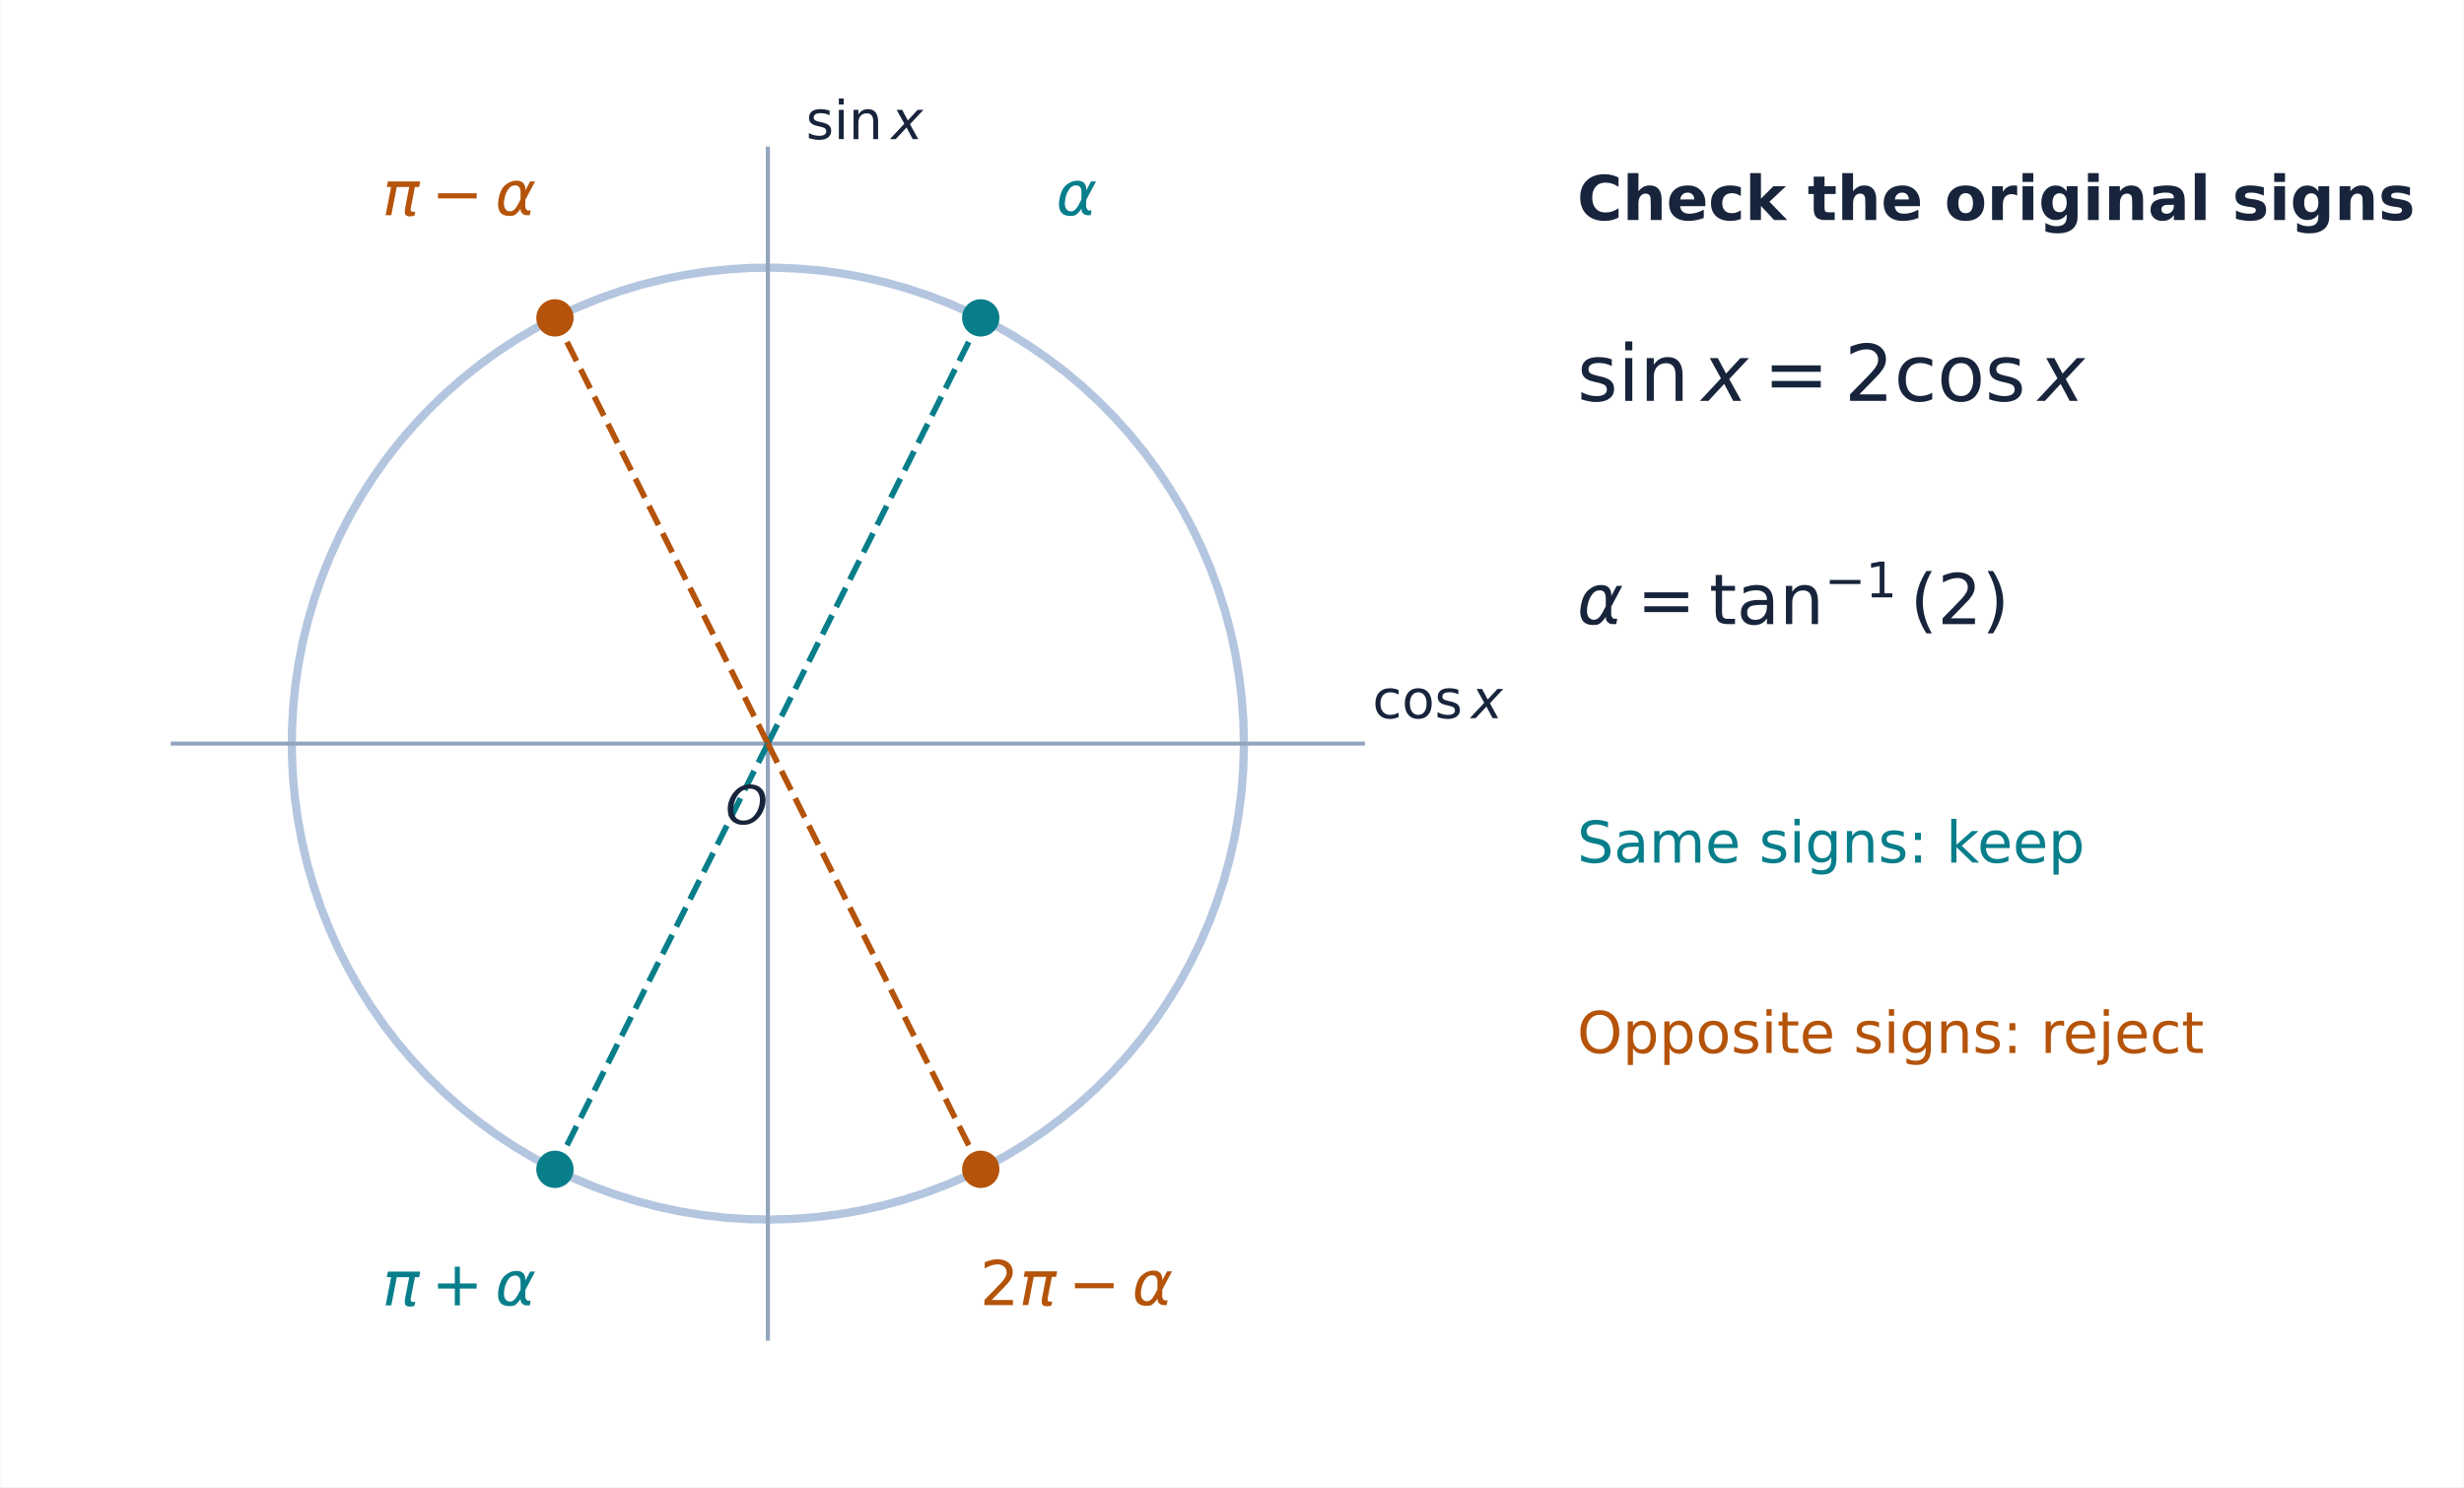
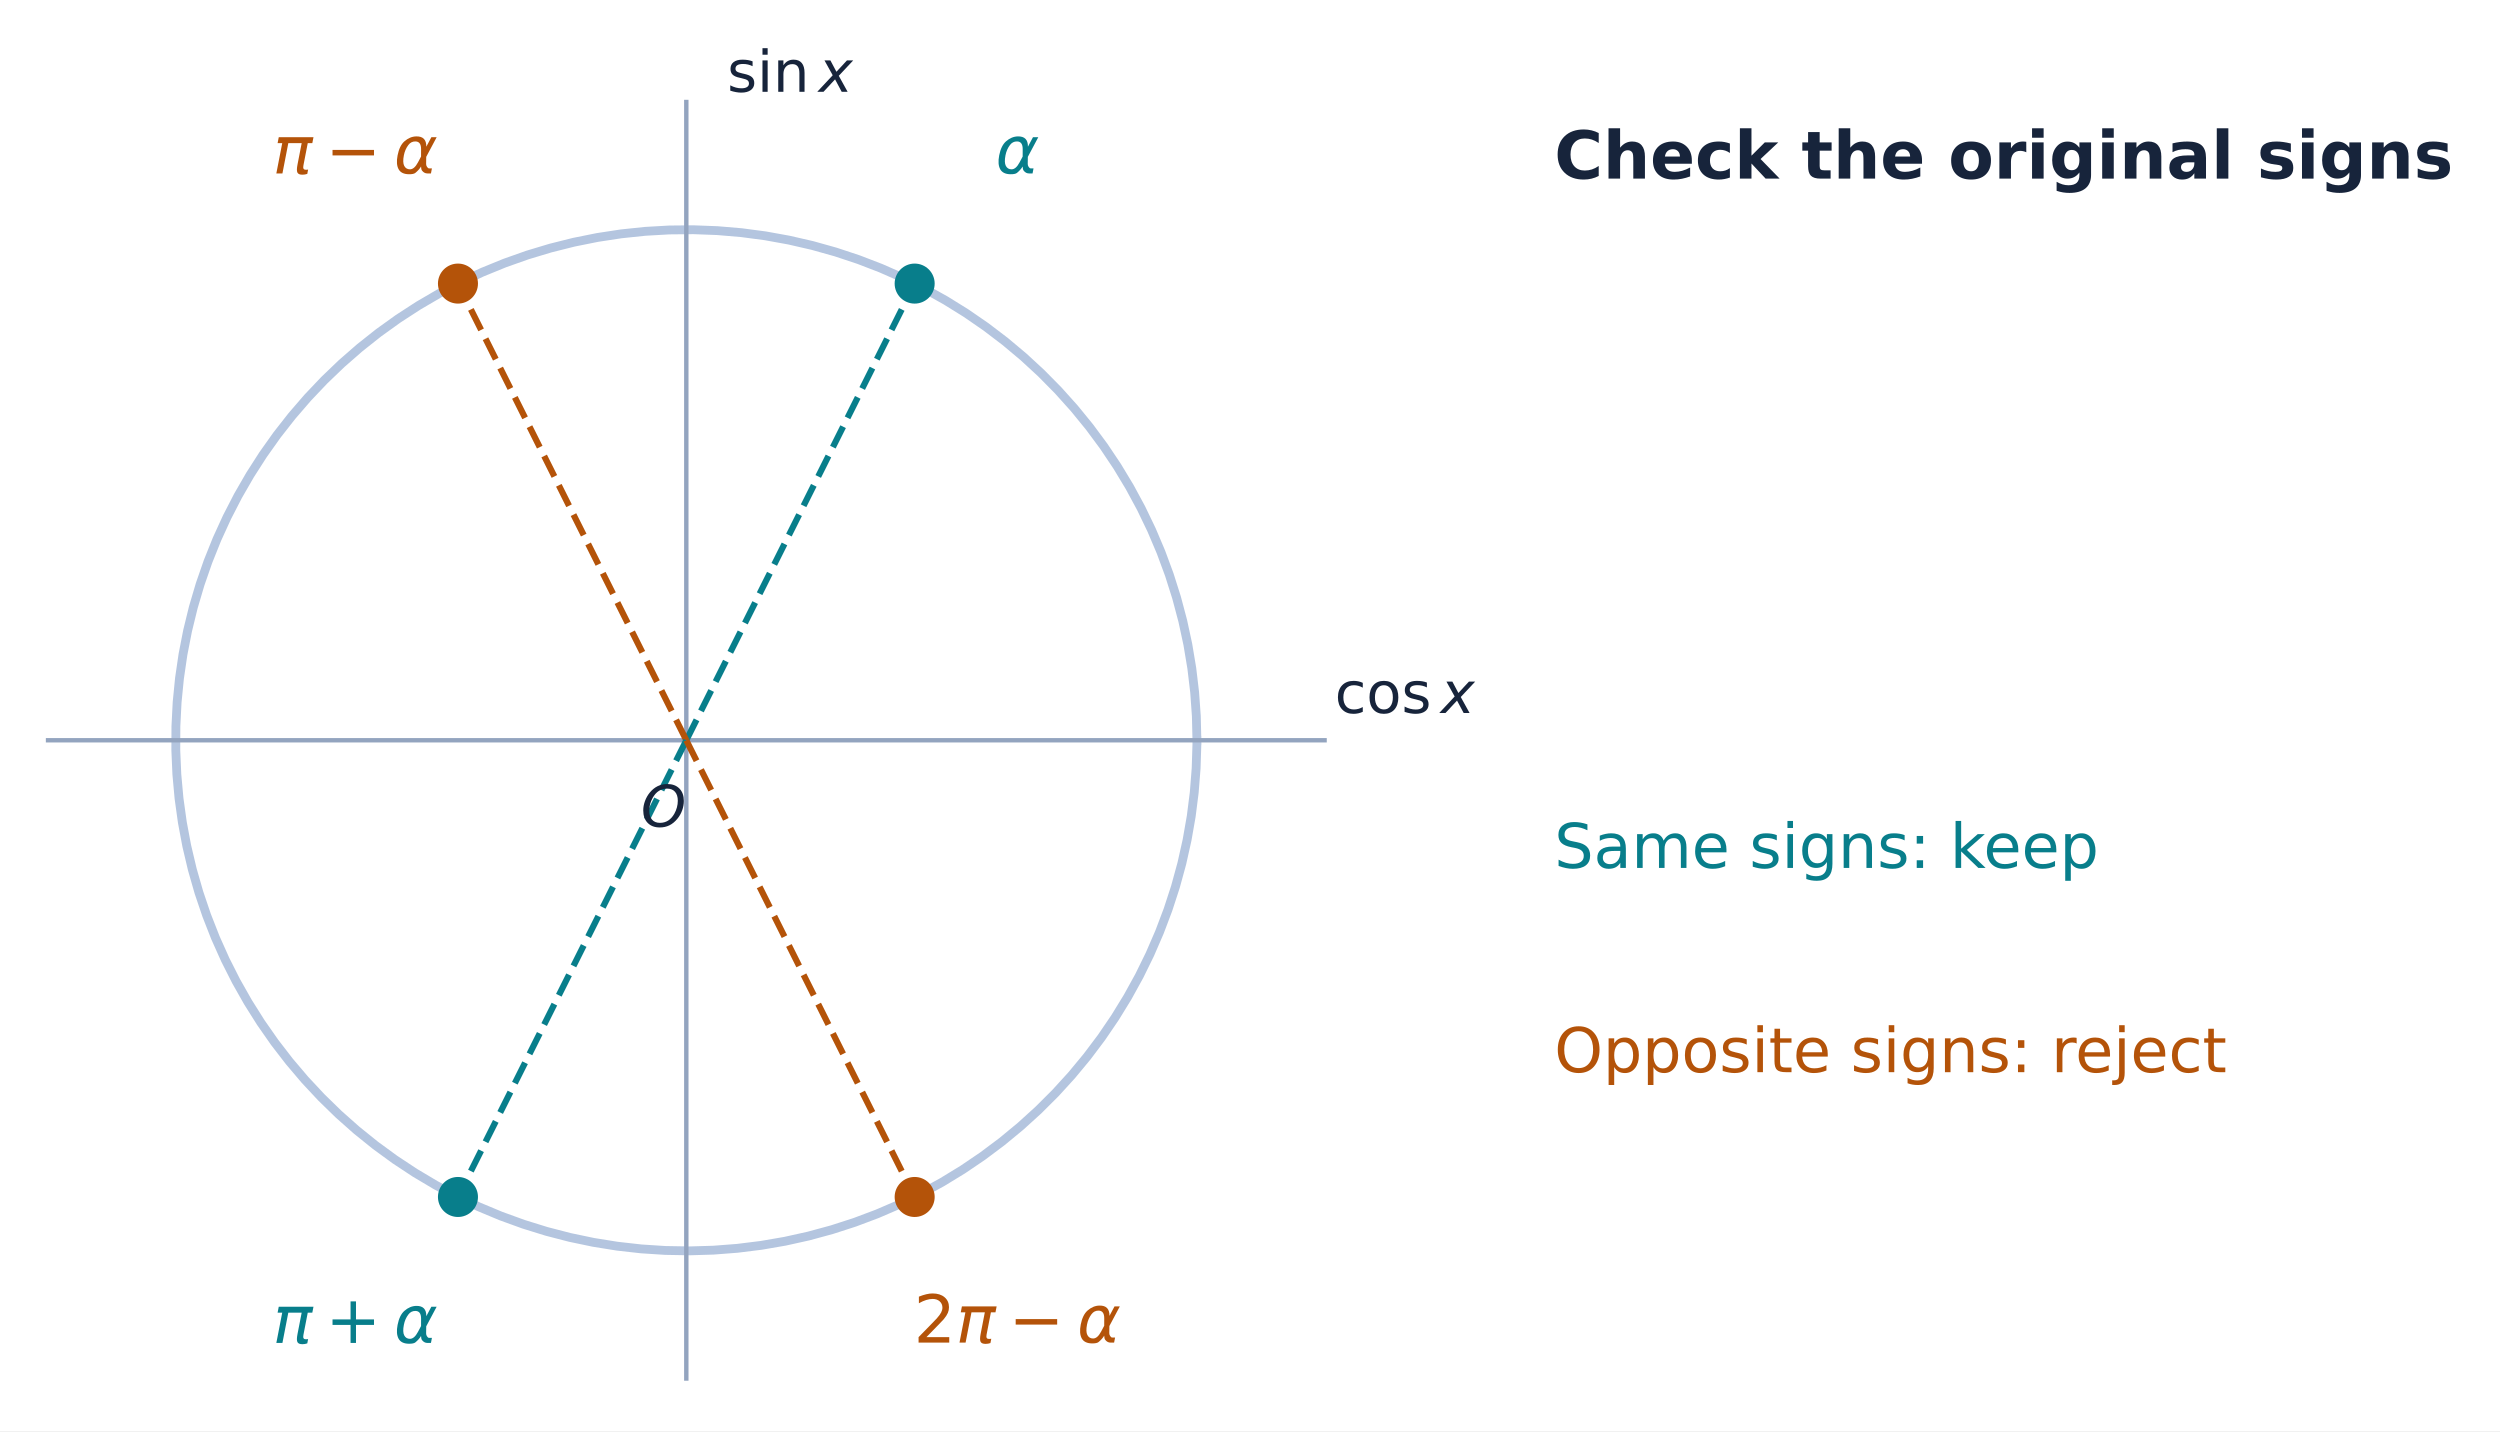
- <svg xmlns="http://www.w3.org/2000/svg" xmlns:xlink="http://www.w3.org/1999/xlink" height="361" role="img" version="1.1" viewBox="0 0 598.179 361.2" width="598">
+ <svg xmlns="http://www.w3.org/2000/svg" xmlns:xlink="http://www.w3.org/1999/xlink" height="324" role="img" version="1.1" viewBox="31 13 566 324" width="566">
+   <rect x="31" y="13" width="566" height="324" fill="#fff" />
  <defs>
    <style type="text/css">*{stroke-linejoin: round; stroke-linecap: butt}</style>
+     <path d="M 2194 1759  Q 1497 1759 1228 1600  Q 959 1441 959 1056  Q 959 750 1161 570  Q 1363 391 1709 391  Q 2188 391 2477 730  Q 2766 1069 2766 1631  L 2766 1759  L 2194 1759  z M 3341 1997  L 3341 0  L 2766 0  L 2766 531  Q 2569 213 2275 61  Q 1981 -91 1556 -91  Q 1019 -91 701 211  Q 384 513 384 1019  Q 384 1609 779 1909  Q 1175 2209 1959 2209  L 2766 2209  L 2766 2266  Q 2766 2663 2505 2880  Q 2244 3097 1772 3097  Q 1472 3097 1187 3025  Q 903 2953 641 2809  L 641 3341  Q 956 3463 1253 3523  Q 1550 3584 1831 3584  Q 2591 3584 2966 3190  Q 3341 2797 3341 1997  z " id="figure-20-DejaVuSans-61" transform="scale(0.015625)" />
+     <path d="M 1172 4494  L 1172 3500  L 2356 3500  L 2356 3053  L 1172 3053  L 1172 1153  Q 1172 725 1289 603  Q 1406 481 1766 481  L 2356 481  L 2356 0  L 1766 0  Q 1100 0 847 248  Q 594 497 594 1153  L 594 3053  L 172 3053  L 172 3500  L 594 3500  L 594 4494  L 1172 4494  z " id="figure-20-DejaVuSans-74" transform="scale(0.015625)" />
  </defs>
  <g id="figure-20-figure_1">
-     <g id="figure-20-patch_1">
-       <path d="M 0 361.2  L 598.179 361.2  L 598.179 0  L 0 0  z " style="fill: #ffffff" />
-     </g>
    <g id="figure-20-axes_1">
      <g id="figure-20-line2d_1">
        <path clip-path="url(#figure-20-p9f07564417)" d="M 301.98 180.6  L 301.851 175.147  L 301.465 169.707  L 300.823 164.291  L 299.927 158.912  L 298.778 153.58  L 297.378 148.309  L 295.732 143.11  L 293.842 137.994  L 291.713 132.973  L 289.349 128.058  L 286.756 123.26  L 283.94 118.589  L 280.907 114.057  L 277.663 109.672  L 274.216 105.446  L 270.574 101.387  L 266.744 97.504  L 262.735 93.806  L 258.557 90.301  L 254.217 86.997  L 249.727 83.902  L 245.096 81.022  L 240.334 78.363  L 235.452 75.932  L 230.46 73.734  L 225.371 71.774  L 220.195 70.056  L 214.943 68.584  L 209.628 67.362  L 204.262 66.391  L 198.855 65.675  L 193.421 65.215  L 187.971 65.011  L 182.517 65.064  L 177.072 65.375  L 171.648 65.942  L 166.256 66.765  L 160.91 67.841  L 155.62 69.168  L 150.398 70.742  L 145.257 72.562  L 140.207 74.622  L 135.26 76.917  L 130.426 79.444  L 125.718 82.195  L 121.144 85.166  L 116.715 88.349  L 112.442 91.738  L 108.333 95.324  L 104.398 99.1  L 100.645 103.057  L 97.083 107.187  L 93.72 111.481  L 90.563 115.928  L 87.619 120.519  L 84.895 125.244  L 82.398 130.092  L 80.131 135.053  L 78.101 140.115  L 76.312 145.267  L 74.768 150.497  L 73.472 155.795  L 72.428 161.148  L 71.638 166.544  L 71.102 171.972  L 70.824 177.418  L 70.802 182.872  L 71.038 188.321  L 71.531 193.753  L 72.279 199.155  L 73.281 204.516  L 74.535 209.823  L 76.038 215.066  L 77.786 220.232  L 79.776 225.31  L 82.004 230.288  L 84.463 235.156  L 87.15 239.902  L 90.057 244.516  L 93.179 248.988  L 96.508 253.308  L 100.038 257.466  L 103.759 261.453  L 107.665 265.259  L 111.745 268.878  L 115.992 272.3  L 120.395 275.518  L 124.946 278.524  L 129.633 281.313  L 134.446 283.877  L 139.375 286.212  L 144.408 288.311  L 149.535 290.171  L 154.744 291.787  L 160.024 293.155  L 165.362 294.273  L 170.747 295.138  L 176.166 295.748  L 181.609 296.101  L 187.062 296.198  L 192.513 296.037  L 197.951 295.619  L 203.363 294.945  L 208.737 294.017  L 214.062 292.836  L 219.324 291.406  L 224.514 289.729  L 229.619 287.809  L 234.627 285.65  L 239.528 283.257  L 244.311 280.636  L 248.965 277.793  L 253.479 274.733  L 257.844 271.463  L 262.05 267.991  L 266.088 264.325  L 269.948 260.472  L 273.622 256.442  L 277.102 252.243  L 280.381 247.884  L 283.449 243.376  L 286.302 238.727  L 288.933 233.95  L 291.335 229.054  L 293.503 224.049  L 295.433 218.948  L 297.121 213.762  L 298.562 208.502  L 299.753 203.18  L 300.692 197.808  L 301.376 192.397  L 301.804 186.96  L 301.976 181.509  L 301.98 180.6  L 301.98 180.6  " style="fill: none; stroke: #b4c5df; stroke-width: 2; stroke-linecap: square" />
      </g>
      <g id="figure-20-line2d_2">
        <path clip-path="url(#figure-20-p9f07564417)" d="M 41.88 180.6  L 330.88 180.6  " style="fill: none; stroke: #93a4bf; stroke-linecap: square" />
      </g>
      <g id="figure-20-line2d_3">
        <path clip-path="url(#figure-20-p9f07564417)" d="M 186.38 325.1  L 186.38 36.1  " style="fill: none; stroke: #93a4bf; stroke-linecap: square" />
      </g>
      <g id="figure-20-line2d_4">
        <path clip-path="url(#figure-20-p9f07564417)" d="M 186.38 180.6  L 238.078 77.204  " style="fill: none; stroke-dasharray: 5.18,2.24; stroke-dashoffset: 0; stroke: #087e8b; stroke-width: 1.4" />
      </g>
      <g id="figure-20-line2d_5">
        <path clip-path="url(#figure-20-p9f07564417)" d="M 186.38 180.6  L 134.682 77.204  " style="fill: none; stroke-dasharray: 5.18,2.24; stroke-dashoffset: 0; stroke: #b45309; stroke-width: 1.4" />
      </g>
      <g id="figure-20-line2d_6">
        <path clip-path="url(#figure-20-p9f07564417)" d="M 186.38 180.6  L 134.682 283.995  " style="fill: none; stroke-dasharray: 5.18,2.24; stroke-dashoffset: 0; stroke: #087e8b; stroke-width: 1.4" />
      </g>
      <g id="figure-20-line2d_7">
        <path clip-path="url(#figure-20-p9f07564417)" d="M 186.38 180.6  L 238.078 283.995  " style="fill: none; stroke-dasharray: 5.18,2.24; stroke-dashoffset: 0; stroke: #b45309; stroke-width: 1.4" />
      </g>
      <g id="figure-20-text_1">
        <g style="fill: #087e8b" transform="translate(256.3916 52.3924) scale(0.15 -0.15)">
          <defs>
            <path d="M 2619 1628  L 2622 2350  Q 2625 3088 2069 3091  Q 1653 3094 1394 2747  Q 1069 2319 959 1747  Q 825 1059 994 731  Q 1169 397 1547 397  Q 1966 397 2319 1063  L 2619 1628  z M 2166 3578  Q 3141 3594 3128 2584  Q 3128 2584 3616 3500  L 4128 3500  L 3119 1603  L 3109 919  Q 3109 766 3194 638  Q 3291 488 3391 488  L 3669 488  L 3575 0  L 3228 0  Q 2934 0 2722 263  Q 2622 394 2619 669  Q 2416 334 2066 50  Q 1900 -81 1453 -78  Q 722 -72 456 397  Q 184 884 353 1747  Q 534 2675 1009 3097  Q 1544 3569 2166 3578  z " id="figure-20-DejaVuSans-Oblique-3b1" transform="scale(0.015625)" />
          </defs>
          <use transform="translate(0 0.84375)" xlink:href="#figure-20-DejaVuSans-Oblique-3b1" />
        </g>
      </g>
      <g id="figure-20-text_2">
        <g style="fill: #b45309" transform="translate(92.74291 52.3924) scale(0.15 -0.15)">
          <defs>
            <path d="M 584 3500  L 3938 3500  L 3825 2925  L 3384 2925  L 2966 775  Q 2922 550 2981 450  Q 3038 353 3209 353  Q 3256 353 3325 363  Q 3397 369 3419 372  L 3338 -44  Q 3222 -84 3103 -103  Q 2981 -122 2866 -122  Q 2491 -122 2388 81  Q 2284 288 2391 838  L 2797 2925  L 1506 2925  L 938 0  L 350 0  L 919 2925  L 472 2925  L 584 3500  z " id="figure-20-DejaVuSans-Oblique-3c0" transform="scale(0.015625)" />
            <path d="M 678 2272  L 4684 2272  L 4684 1741  L 678 1741  L 678 2272  z " id="figure-20-DejaVuSans-2212" transform="scale(0.015625)" />
          </defs>
          <use transform="translate(0 0.84375)" xlink:href="#figure-20-DejaVuSans-Oblique-3c0" />
          <use transform="translate(79.6875 0.84375)" xlink:href="#figure-20-DejaVuSans-2212" />
          <use transform="translate(182.959 0.84375)" xlink:href="#figure-20-DejaVuSans-Oblique-3b1" />
        </g>
      </g>
      <g id="figure-20-text_3">
        <g style="fill: #087e8b" transform="translate(92.74291 317.0852) scale(0.15 -0.15)">
          <defs>
            <path d="M 2944 4013  L 2944 2272  L 4684 2272  L 4684 1741  L 2944 1741  L 2944 0  L 2419 0  L 2419 1741  L 678 1741  L 678 2272  L 2419 2272  L 2419 4013  L 2944 4013  z " id="figure-20-DejaVuSans-2b" transform="scale(0.015625)" />
          </defs>
          <use transform="translate(0 0.296875)" xlink:href="#figure-20-DejaVuSans-Oblique-3c0" />
          <use transform="translate(79.6875 0.296875)" xlink:href="#figure-20-DejaVuSans-2b" />
          <use transform="translate(182.959 0.296875)" xlink:href="#figure-20-DejaVuSans-Oblique-3b1" />
        </g>
      </g>
      <g id="figure-20-text_4">
        <g style="fill: #b45309" transform="translate(237.8666 317.0852) scale(0.15 -0.15)">
          <defs>
            <path d="M 1228 531  L 3431 531  L 3431 0  L 469 0  L 469 531  Q 828 903 1448 1529  Q 2069 2156 2228 2338  Q 2531 2678 2651 2914  Q 2772 3150 2772 3378  Q 2772 3750 2511 3984  Q 2250 4219 1831 4219  Q 1534 4219 1204 4116  Q 875 4013 500 3803  L 500 4441  Q 881 4594 1212 4672  Q 1544 4750 1819 4750  Q 2544 4750 2975 4387  Q 3406 4025 3406 3419  Q 3406 3131 3298 2873  Q 3191 2616 2906 2266  Q 2828 2175 2409 1742  Q 1991 1309 1228 531  z " id="figure-20-DejaVuSans-32" transform="scale(0.015625)" />
          </defs>
          <use transform="translate(0 0.78125)" xlink:href="#figure-20-DejaVuSans-32" />
          <use transform="translate(63.62305 0.78125)" xlink:href="#figure-20-DejaVuSans-Oblique-3c0" />
          <use transform="translate(143.3105 0.78125)" xlink:href="#figure-20-DejaVuSans-2212" />
          <use transform="translate(246.582 0.78125)" xlink:href="#figure-20-DejaVuSans-Oblique-3b1" />
        </g>
      </g>
      <g id="figure-20-text_5">
        <g style="fill: #17243b" transform="translate(176.1098 200.2517) scale(0.13 -0.13)">
          <defs>
            <path d="M 2919 4238  Q 2400 4238 2003 3986  Q 1606 3734 1313 3219  Q 1125 2891 1026 2522  Q 928 2153 928 1778  Q 928 1128 1239 775  Q 1550 422 2119 422  Q 2631 422 3032 676  Q 3434 931 3719 1434  Q 3909 1772 4009 2142  Q 4109 2513 4109 2881  Q 4109 3528 3796 3883  Q 3484 4238 2919 4238  z M 2100 -91  Q 1241 -91 748 418  Q 256 928 256 1813  Q 256 2319 448 2847  Q 641 3375 978 3788  Q 1375 4272 1862 4511  Q 2350 4750 2938 4750  Q 3794 4750 4287 4245  Q 4781 3741 4781 2869  Q 4781 2331 4593 1812  Q 4406 1294 4056 872  Q 3656 384 3173 146  Q 2691 -91 2100 -91  z " id="figure-20-DejaVuSans-Oblique-4f" transform="scale(0.015625)" />
          </defs>
          <use transform="translate(0 0.78125)" xlink:href="#figure-20-DejaVuSans-Oblique-4f" />
        </g>
      </g>
      <g id="figure-20-text_6">
        <g style="fill: #17243b" transform="translate(333.1915 174.4282) scale(0.13 -0.13)">
          <defs>
            <path d="M 3122 3366  L 3122 2828  Q 2878 2963 2633 3030  Q 2388 3097 2138 3097  Q 1578 3097 1268 2742  Q 959 2388 959 1747  Q 959 1106 1268 751  Q 1578 397 2138 397  Q 2388 397 2633 464  Q 2878 531 3122 666  L 3122 134  Q 2881 22 2623 -34  Q 2366 -91 2075 -91  Q 1284 -91 818 406  Q 353 903 353 1747  Q 353 2603 823 3093  Q 1294 3584 2113 3584  Q 2378 3584 2631 3529  Q 2884 3475 3122 3366  z " id="figure-20-DejaVuSans-63" transform="scale(0.015625)" />
            <path d="M 1959 3097  Q 1497 3097 1228 2736  Q 959 2375 959 1747  Q 959 1119 1226 758  Q 1494 397 1959 397  Q 2419 397 2687 759  Q 2956 1122 2956 1747  Q 2956 2369 2687 2733  Q 2419 3097 1959 3097  z M 1959 3584  Q 2709 3584 3137 3096  Q 3566 2609 3566 1747  Q 3566 888 3137 398  Q 2709 -91 1959 -91  Q 1206 -91 779 398  Q 353 888 353 1747  Q 353 2609 779 3096  Q 1206 3584 1959 3584  z " id="figure-20-DejaVuSans-6f" transform="scale(0.015625)" />
            <path d="M 2834 3397  L 2834 2853  Q 2591 2978 2328 3040  Q 2066 3103 1784 3103  Q 1356 3103 1142 2972  Q 928 2841 928 2578  Q 928 2378 1081 2264  Q 1234 2150 1697 2047  L 1894 2003  Q 2506 1872 2764 1633  Q 3022 1394 3022 966  Q 3022 478 2636 193  Q 2250 -91 1575 -91  Q 1294 -91 989 -36  Q 684 19 347 128  L 347 722  Q 666 556 975 473  Q 1284 391 1588 391  Q 1994 391 2212 530  Q 2431 669 2431 922  Q 2431 1156 2273 1281  Q 2116 1406 1581 1522  L 1381 1569  Q 847 1681 609 1914  Q 372 2147 372 2553  Q 372 3047 722 3315  Q 1072 3584 1716 3584  Q 2034 3584 2315 3537  Q 2597 3491 2834 3397  z " id="figure-20-DejaVuSans-73" transform="scale(0.015625)" />
            <path d="M 3841 3500  L 2234 1784  L 3219 0  L 2559 0  L 1819 1388  L 531 0  L -166 0  L 1556 1844  L 641 3500  L 1300 3500  L 1972 2234  L 3144 3500  L 3841 3500  z " id="figure-20-DejaVuSans-Oblique-78" transform="scale(0.015625)" />
          </defs>
          <use xlink:href="#figure-20-DejaVuSans-63" />
          <use transform="translate(54.98047 0)" xlink:href="#figure-20-DejaVuSans-6f" />
          <use transform="translate(116.1621 0)" xlink:href="#figure-20-DejaVuSans-73" />
          <use transform="translate(184.4974 0)" xlink:href="#figure-20-DejaVuSans-Oblique-78" />
        </g>
      </g>
      <g id="figure-20-text_7">
        <g style="fill: #17243b" transform="translate(195.6277 33.78796) scale(0.13 -0.13)">
          <defs>
            <path d="M 603 3500  L 1178 3500  L 1178 0  L 603 0  L 603 3500  z M 603 4863  L 1178 4863  L 1178 4134  L 603 4134  L 603 4863  z " id="figure-20-DejaVuSans-69" transform="scale(0.015625)" />
            <path d="M 3513 2113  L 3513 0  L 2938 0  L 2938 2094  Q 2938 2591 2744 2837  Q 2550 3084 2163 3084  Q 1697 3084 1428 2787  Q 1159 2491 1159 1978  L 1159 0  L 581 0  L 581 3500  L 1159 3500  L 1159 2956  Q 1366 3272 1645 3428  Q 1925 3584 2291 3584  Q 2894 3584 3203 3211  Q 3513 2838 3513 2113  z " id="figure-20-DejaVuSans-6e" transform="scale(0.015625)" />
          </defs>
          <use transform="translate(0 0.015625)" xlink:href="#figure-20-DejaVuSans-73" />
          <use transform="translate(52.09961 0.015625)" xlink:href="#figure-20-DejaVuSans-69" />
          <use transform="translate(79.88281 0.015625)" xlink:href="#figure-20-DejaVuSans-6e" />
          <use transform="translate(159.4974 0.015625)" xlink:href="#figure-20-DejaVuSans-Oblique-78" />
        </g>
      </g>
      <g id="figure-20-text_8">
        <g style="fill: #17243b" transform="translate(382.8995 53.43994) scale(0.15 -0.15)">
          <defs>
            <path d="M 4288 256  Q 3956 84 3597 -3  Q 3238 -91 2847 -91  Q 1681 -91 1000 561  Q 319 1213 319 2328  Q 319 3447 1000 4098  Q 1681 4750 2847 4750  Q 3238 4750 3597 4662  Q 3956 4575 4288 4403  L 4288 3438  Q 3953 3666 3628 3772  Q 3303 3878 2944 3878  Q 2300 3878 1931 3465  Q 1563 3053 1563 2328  Q 1563 1606 1931 1193  Q 2300 781 2944 781  Q 3303 781 3628 887  Q 3953 994 4288 1222  L 4288 256  z " id="figure-20-DejaVuSans-Bold-43" transform="scale(0.015625)" />
            <path d="M 4056 2131  L 4056 0  L 2931 0  L 2931 347  L 2931 1625  Q 2931 2084 2911 2256  Q 2891 2428 2841 2509  Q 2775 2619 2662 2680  Q 2550 2741 2406 2741  Q 2056 2741 1856 2470  Q 1656 2200 1656 1722  L 1656 0  L 538 0  L 538 4863  L 1656 4863  L 1656 2988  Q 1909 3294 2193 3439  Q 2478 3584 2822 3584  Q 3428 3584 3742 3212  Q 4056 2841 4056 2131  z " id="figure-20-DejaVuSans-Bold-68" transform="scale(0.015625)" />
            <path d="M 4031 1759  L 4031 1441  L 1416 1441  Q 1456 1047 1700 850  Q 1944 653 2381 653  Q 2734 653 3104 758  Q 3475 863 3866 1075  L 3866 213  Q 3469 63 3072 -14  Q 2675 -91 2278 -91  Q 1328 -91 801 392  Q 275 875 275 1747  Q 275 2603 792 3093  Q 1309 3584 2216 3584  Q 3041 3584 3536 3087  Q 4031 2591 4031 1759  z M 2881 2131  Q 2881 2450 2695 2645  Q 2509 2841 2209 2841  Q 1884 2841 1681 2658  Q 1478 2475 1428 2131  L 2881 2131  z " id="figure-20-DejaVuSans-Bold-65" transform="scale(0.015625)" />
            <path d="M 3366 3391  L 3366 2478  Q 3138 2634 2908 2709  Q 2678 2784 2431 2784  Q 1963 2784 1702 2511  Q 1441 2238 1441 1747  Q 1441 1256 1702 982  Q 1963 709 2431 709  Q 2694 709 2930 787  Q 3166 866 3366 1019  L 3366 103  Q 3103 6 2833 -42  Q 2563 -91 2291 -91  Q 1344 -91 809 395  Q 275 881 275 1747  Q 275 2613 809 3098  Q 1344 3584 2291 3584  Q 2566 3584 2833 3536  Q 3100 3488 3366 3391  z " id="figure-20-DejaVuSans-Bold-63" transform="scale(0.015625)" />
            <path d="M 538 4863  L 1656 4863  L 1656 2216  L 2944 3500  L 4244 3500  L 2534 1894  L 4378 0  L 3022 0  L 1656 1459  L 1656 0  L 538 0  L 538 4863  z " id="figure-20-DejaVuSans-Bold-6b" transform="scale(0.015625)" />
            <path id="figure-20-DejaVuSans-Bold-20" transform="scale(0.015625)" />
            <path d="M 1759 4494  L 1759 3500  L 2913 3500  L 2913 2700  L 1759 2700  L 1759 1216  Q 1759 972 1856 886  Q 1953 800 2241 800  L 2816 800  L 2816 0  L 1856 0  Q 1194 0 917 276  Q 641 553 641 1216  L 641 2700  L 84 2700  L 84 3500  L 641 3500  L 641 4494  L 1759 4494  z " id="figure-20-DejaVuSans-Bold-74" transform="scale(0.015625)" />
            <path d="M 2203 2784  Q 1831 2784 1636 2517  Q 1441 2250 1441 1747  Q 1441 1244 1636 976  Q 1831 709 2203 709  Q 2569 709 2762 976  Q 2956 1244 2956 1747  Q 2956 2250 2762 2517  Q 2569 2784 2203 2784  z M 2203 3584  Q 3106 3584 3614 3096  Q 4122 2609 4122 1747  Q 4122 884 3614 396  Q 3106 -91 2203 -91  Q 1297 -91 786 396  Q 275 884 275 1747  Q 275 2609 786 3096  Q 1297 3584 2203 3584  z " id="figure-20-DejaVuSans-Bold-6f" transform="scale(0.015625)" />
            <path d="M 3138 2547  Q 2991 2616 2845 2648  Q 2700 2681 2553 2681  Q 2122 2681 1889 2404  Q 1656 2128 1656 1613  L 1656 0  L 538 0  L 538 3500  L 1656 3500  L 1656 2925  Q 1872 3269 2151 3426  Q 2431 3584 2822 3584  Q 2878 3584 2943 3579  Q 3009 3575 3134 3559  L 3138 2547  z " id="figure-20-DejaVuSans-Bold-72" transform="scale(0.015625)" />
            <path d="M 538 3500  L 1656 3500  L 1656 0  L 538 0  L 538 3500  z M 538 4863  L 1656 4863  L 1656 3950  L 538 3950  L 538 4863  z " id="figure-20-DejaVuSans-Bold-69" transform="scale(0.015625)" />
            <path d="M 2919 594  Q 2688 288 2409 144  Q 2131 0 1766 0  Q 1125 0 706 504  Q 288 1009 288 1791  Q 288 2575 706 3076  Q 1125 3578 1766 3578  Q 2131 3578 2409 3434  Q 2688 3291 2919 2981  L 2919 3500  L 4044 3500  L 4044 353  Q 4044 -491 3511 -936  Q 2978 -1381 1966 -1381  Q 1638 -1381 1331 -1331  Q 1025 -1281 716 -1178  L 716 -306  Q 1009 -475 1290 -558  Q 1572 -641 1856 -641  Q 2406 -641 2662 -400  Q 2919 -159 2919 353  L 2919 594  z M 2181 2772  Q 1834 2772 1640 2515  Q 1447 2259 1447 1791  Q 1447 1309 1634 1061  Q 1822 813 2181 813  Q 2531 813 2725 1069  Q 2919 1325 2919 1791  Q 2919 2259 2725 2515  Q 2531 2772 2181 2772  z " id="figure-20-DejaVuSans-Bold-67" transform="scale(0.015625)" />
            <path d="M 4056 2131  L 4056 0  L 2931 0  L 2931 347  L 2931 1631  Q 2931 2084 2911 2256  Q 2891 2428 2841 2509  Q 2775 2619 2662 2680  Q 2550 2741 2406 2741  Q 2056 2741 1856 2470  Q 1656 2200 1656 1722  L 1656 0  L 538 0  L 538 3500  L 1656 3500  L 1656 2988  Q 1909 3294 2193 3439  Q 2478 3584 2822 3584  Q 3428 3584 3742 3212  Q 4056 2841 4056 2131  z " id="figure-20-DejaVuSans-Bold-6e" transform="scale(0.015625)" />
            <path d="M 2106 1575  Q 1756 1575 1579 1456  Q 1403 1338 1403 1106  Q 1403 894 1545 773  Q 1688 653 1941 653  Q 2256 653 2472 879  Q 2688 1106 2688 1447  L 2688 1575  L 2106 1575  z M 3816 1997  L 3816 0  L 2688 0  L 2688 519  Q 2463 200 2181 54  Q 1900 -91 1497 -91  Q 953 -91 614 226  Q 275 544 275 1050  Q 275 1666 698 1953  Q 1122 2241 2028 2241  L 2688 2241  L 2688 2328  Q 2688 2594 2478 2717  Q 2269 2841 1825 2841  Q 1466 2841 1156 2769  Q 847 2697 581 2553  L 581 3406  Q 941 3494 1303 3539  Q 1666 3584 2028 3584  Q 2975 3584 3395 3211  Q 3816 2838 3816 1997  z " id="figure-20-DejaVuSans-Bold-61" transform="scale(0.015625)" />
            <path d="M 538 4863  L 1656 4863  L 1656 0  L 538 0  L 538 4863  z " id="figure-20-DejaVuSans-Bold-6c" transform="scale(0.015625)" />
            <path d="M 3272 3391  L 3272 2541  Q 2913 2691 2578 2766  Q 2244 2841 1947 2841  Q 1628 2841 1473 2761  Q 1319 2681 1319 2516  Q 1319 2381 1436 2309  Q 1553 2238 1856 2203  L 2053 2175  Q 2913 2066 3209 1816  Q 3506 1566 3506 1031  Q 3506 472 3093 190  Q 2681 -91 1863 -91  Q 1516 -91 1145 -36  Q 775 19 384 128  L 384 978  Q 719 816 1070 734  Q 1422 653 1784 653  Q 2113 653 2278 743  Q 2444 834 2444 1013  Q 2444 1163 2330 1236  Q 2216 1309 1875 1350  L 1678 1375  Q 931 1469 631 1722  Q 331 1975 331 2491  Q 331 3047 712 3315  Q 1094 3584 1881 3584  Q 2191 3584 2531 3537  Q 2872 3491 3272 3391  z " id="figure-20-DejaVuSans-Bold-73" transform="scale(0.015625)" />
          </defs>
          <use xlink:href="#figure-20-DejaVuSans-Bold-43" />
          <use transform="translate(73.38867 0)" xlink:href="#figure-20-DejaVuSans-Bold-68" />
          <use transform="translate(144.5801 0)" xlink:href="#figure-20-DejaVuSans-Bold-65" />
          <use transform="translate(212.4023 0)" xlink:href="#figure-20-DejaVuSans-Bold-63" />
          <use transform="translate(271.6797 0)" xlink:href="#figure-20-DejaVuSans-Bold-6b" />
          <use transform="translate(338.1836 0)" xlink:href="#figure-20-DejaVuSans-Bold-20" />
          <use transform="translate(372.998 0)" xlink:href="#figure-20-DejaVuSans-Bold-74" />
          <use transform="translate(420.8008 0)" xlink:href="#figure-20-DejaVuSans-Bold-68" />
          <use transform="translate(491.9922 0)" xlink:href="#figure-20-DejaVuSans-Bold-65" />
          <use transform="translate(559.8145 0)" xlink:href="#figure-20-DejaVuSans-Bold-20" />
          <use transform="translate(594.6289 0)" xlink:href="#figure-20-DejaVuSans-Bold-6f" />
          <use transform="translate(663.3301 0)" xlink:href="#figure-20-DejaVuSans-Bold-72" />
          <use transform="translate(712.6465 0)" xlink:href="#figure-20-DejaVuSans-Bold-69" />
          <use transform="translate(746.9238 0)" xlink:href="#figure-20-DejaVuSans-Bold-67" />
          <use transform="translate(818.5059 0)" xlink:href="#figure-20-DejaVuSans-Bold-69" />
          <use transform="translate(852.7832 0)" xlink:href="#figure-20-DejaVuSans-Bold-6e" />
          <use transform="translate(923.9746 0)" xlink:href="#figure-20-DejaVuSans-Bold-61" />
          <use transform="translate(991.4551 0)" xlink:href="#figure-20-DejaVuSans-Bold-6c" />
          <use transform="translate(1025.732 0)" xlink:href="#figure-20-DejaVuSans-Bold-20" />
          <use transform="translate(1060.547 0)" xlink:href="#figure-20-DejaVuSans-Bold-73" />
          <use transform="translate(1120.068 0)" xlink:href="#figure-20-DejaVuSans-Bold-69" />
          <use transform="translate(1154.346 0)" xlink:href="#figure-20-DejaVuSans-Bold-67" />
          <use transform="translate(1225.928 0)" xlink:href="#figure-20-DejaVuSans-Bold-6e" />
          <use transform="translate(1297.119 0)" xlink:href="#figure-20-DejaVuSans-Bold-73" />
        </g>
      </g>
-       <g id="figure-20-text_9">
-         <g style="fill: #17243b" transform="translate(382.8995 97.36787) scale(0.19 -0.19)">
-           <defs>
-             <path d="M 678 2906  L 4684 2906  L 4684 2381  L 678 2381  L 678 2906  z M 678 1631  L 4684 1631  L 4684 1100  L 678 1100  L 678 1631  z " id="figure-20-DejaVuSans-3d" transform="scale(0.015625)" />
-           </defs>
-           <use transform="translate(0 0.015625)" xlink:href="#figure-20-DejaVuSans-73" />
-           <use transform="translate(52.09961 0.015625)" xlink:href="#figure-20-DejaVuSans-69" />
-           <use transform="translate(79.88281 0.015625)" xlink:href="#figure-20-DejaVuSans-6e" />
-           <use transform="translate(159.4974 0.015625)" xlink:href="#figure-20-DejaVuSans-Oblique-78" />
-           <use transform="translate(238.1595 0.015625)" xlink:href="#figure-20-DejaVuSans-3d" />
-           <use transform="translate(341.431 0.015625)" xlink:href="#figure-20-DejaVuSans-32" />
-           <use transform="translate(405.054 0.015625)" xlink:href="#figure-20-DejaVuSans-63" />
-           <use transform="translate(460.0345 0.015625)" xlink:href="#figure-20-DejaVuSans-6f" />
-           <use transform="translate(521.2161 0.015625)" xlink:href="#figure-20-DejaVuSans-73" />
-           <use transform="translate(589.5514 0.015625)" xlink:href="#figure-20-DejaVuSans-Oblique-78" />
-         </g>
-       </g>
-       <g id="figure-20-text_10">
-         <g style="fill: #17243b" transform="translate(382.8995 151.6998) scale(0.17 -0.17)">
-           <defs>
-             <path d="M 1172 4494  L 1172 3500  L 2356 3500  L 2356 3053  L 1172 3053  L 1172 1153  Q 1172 725 1289 603  Q 1406 481 1766 481  L 2356 481  L 2356 0  L 1766 0  Q 1100 0 847 248  Q 594 497 594 1153  L 594 3053  L 172 3053  L 172 3500  L 594 3500  L 594 4494  L 1172 4494  z " id="figure-20-DejaVuSans-74" transform="scale(0.015625)" />
-             <path d="M 2194 1759  Q 1497 1759 1228 1600  Q 959 1441 959 1056  Q 959 750 1161 570  Q 1363 391 1709 391  Q 2188 391 2477 730  Q 2766 1069 2766 1631  L 2766 1759  L 2194 1759  z M 3341 1997  L 3341 0  L 2766 0  L 2766 531  Q 2569 213 2275 61  Q 1981 -91 1556 -91  Q 1019 -91 701 211  Q 384 513 384 1019  Q 384 1609 779 1909  Q 1175 2209 1959 2209  L 2766 2209  L 2766 2266  Q 2766 2663 2505 2880  Q 2244 3097 1772 3097  Q 1472 3097 1187 3025  Q 903 2953 641 2809  L 641 3341  Q 956 3463 1253 3523  Q 1550 3584 1831 3584  Q 2591 3584 2966 3190  Q 3341 2797 3341 1997  z " id="figure-20-DejaVuSans-61" transform="scale(0.015625)" />
-             <path d="M 794 531  L 1825 531  L 1825 4091  L 703 3866  L 703 4441  L 1819 4666  L 2450 4666  L 2450 531  L 3481 531  L 3481 0  L 794 0  L 794 531  z " id="figure-20-DejaVuSans-31" transform="scale(0.015625)" />
-             <path d="M 1984 4856  Q 1566 4138 1362 3434  Q 1159 2731 1159 2009  Q 1159 1288 1364 580  Q 1569 -128 1984 -844  L 1484 -844  Q 1016 -109 783 600  Q 550 1309 550 2009  Q 550 2706 781 3412  Q 1013 4119 1484 4856  L 1984 4856  z " id="figure-20-DejaVuSans-28" transform="scale(0.015625)" />
-             <path d="M 513 4856  L 1013 4856  Q 1481 4119 1714 3412  Q 1947 2706 1947 2009  Q 1947 1309 1714 600  Q 1481 -109 1013 -844  L 513 -844  Q 928 -128 1133 580  Q 1338 1288 1338 2009  Q 1338 2731 1133 3434  Q 928 4138 513 4856  z " id="figure-20-DejaVuSans-29" transform="scale(0.015625)" />
-           </defs>
-           <use transform="translate(0 0.684375)" xlink:href="#figure-20-DejaVuSans-Oblique-3b1" />
-           <use transform="translate(85.40039 0.684375)" xlink:href="#figure-20-DejaVuSans-3d" />
-           <use transform="translate(188.6719 0.684375)" xlink:href="#figure-20-DejaVuSans-74" />
-           <use transform="translate(227.8809 0.684375)" xlink:href="#figure-20-DejaVuSans-61" />
-           <use transform="translate(289.1602 0.684375)" xlink:href="#figure-20-DejaVuSans-6e" />
-           <use transform="translate(353.4961 38.96563) scale(0.7)" xlink:href="#figure-20-DejaVuSans-2212" />
-           <use transform="translate(412.1484 38.96563) scale(0.7)" xlink:href="#figure-20-DejaVuSans-31" />
-           <use transform="translate(475.6546 0.684375)" xlink:href="#figure-20-DejaVuSans-28" />
-           <use transform="translate(514.6683 0.684375)" xlink:href="#figure-20-DejaVuSans-32" />
-           <use transform="translate(578.2913 0.684375)" xlink:href="#figure-20-DejaVuSans-29" />
-         </g>
-       </g>
      <g id="figure-20-text_11">
        <g style="fill: #087e8b" transform="translate(382.8995 209.4997) scale(0.14 -0.14)">
          <defs>
            <path d="M 3425 4513  L 3425 3897  Q 3066 4069 2747 4153  Q 2428 4238 2131 4238  Q 1616 4238 1336 4038  Q 1056 3838 1056 3469  Q 1056 3159 1242 3001  Q 1428 2844 1947 2747  L 2328 2669  Q 3034 2534 3370 2195  Q 3706 1856 3706 1288  Q 3706 609 3251 259  Q 2797 -91 1919 -91  Q 1588 -91 1214 -16  Q 841 59 441 206  L 441 856  Q 825 641 1194 531  Q 1563 422 1919 422  Q 2459 422 2753 634  Q 3047 847 3047 1241  Q 3047 1584 2836 1778  Q 2625 1972 2144 2069  L 1759 2144  Q 1053 2284 737 2584  Q 422 2884 422 3419  Q 422 4038 858 4394  Q 1294 4750 2059 4750  Q 2388 4750 2728 4690  Q 3069 4631 3425 4513  z " id="figure-20-DejaVuSans-53" transform="scale(0.015625)" />
            <path d="M 3328 2828  Q 3544 3216 3844 3400  Q 4144 3584 4550 3584  Q 5097 3584 5394 3201  Q 5691 2819 5691 2113  L 5691 0  L 5113 0  L 5113 2094  Q 5113 2597 4934 2840  Q 4756 3084 4391 3084  Q 3944 3084 3684 2787  Q 3425 2491 3425 1978  L 3425 0  L 2847 0  L 2847 2094  Q 2847 2600 2669 2842  Q 2491 3084 2119 3084  Q 1678 3084 1418 2786  Q 1159 2488 1159 1978  L 1159 0  L 581 0  L 581 3500  L 1159 3500  L 1159 2956  Q 1356 3278 1631 3431  Q 1906 3584 2284 3584  Q 2666 3584 2933 3390  Q 3200 3197 3328 2828  z " id="figure-20-DejaVuSans-6d" transform="scale(0.015625)" />
            <path d="M 3597 1894  L 3597 1613  L 953 1613  Q 991 1019 1311 708  Q 1631 397 2203 397  Q 2534 397 2845 478  Q 3156 559 3463 722  L 3463 178  Q 3153 47 2828 -22  Q 2503 -91 2169 -91  Q 1331 -91 842 396  Q 353 884 353 1716  Q 353 2575 817 3079  Q 1281 3584 2069 3584  Q 2775 3584 3186 3129  Q 3597 2675 3597 1894  z M 3022 2063  Q 3016 2534 2758 2815  Q 2500 3097 2075 3097  Q 1594 3097 1305 2825  Q 1016 2553 972 2059  L 3022 2063  z " id="figure-20-DejaVuSans-65" transform="scale(0.015625)" />
            <path id="figure-20-DejaVuSans-20" transform="scale(0.015625)" />
            <path d="M 2906 1791  Q 2906 2416 2648 2759  Q 2391 3103 1925 3103  Q 1463 3103 1205 2759  Q 947 2416 947 1791  Q 947 1169 1205 825  Q 1463 481 1925 481  Q 2391 481 2648 825  Q 2906 1169 2906 1791  z M 3481 434  Q 3481 -459 3084 -895  Q 2688 -1331 1869 -1331  Q 1566 -1331 1297 -1286  Q 1028 -1241 775 -1147  L 775 -588  Q 1028 -725 1275 -790  Q 1522 -856 1778 -856  Q 2344 -856 2625 -561  Q 2906 -266 2906 331  L 2906 616  Q 2728 306 2450 153  Q 2172 0 1784 0  Q 1141 0 747 490  Q 353 981 353 1791  Q 353 2603 747 3093  Q 1141 3584 1784 3584  Q 2172 3584 2450 3431  Q 2728 3278 2906 2969  L 2906 3500  L 3481 3500  L 3481 434  z " id="figure-20-DejaVuSans-67" transform="scale(0.015625)" />
            <path d="M 750 794  L 1409 794  L 1409 0  L 750 0  L 750 794  z M 750 3309  L 1409 3309  L 1409 2516  L 750 2516  L 750 3309  z " id="figure-20-DejaVuSans-3a" transform="scale(0.015625)" />
            <path d="M 581 4863  L 1159 4863  L 1159 1991  L 2875 3500  L 3609 3500  L 1753 1863  L 3688 0  L 2938 0  L 1159 1709  L 1159 0  L 581 0  L 581 4863  z " id="figure-20-DejaVuSans-6b" transform="scale(0.015625)" />
            <path d="M 1159 525  L 1159 -1331  L 581 -1331  L 581 3500  L 1159 3500  L 1159 2969  Q 1341 3281 1617 3432  Q 1894 3584 2278 3584  Q 2916 3584 3314 3078  Q 3713 2572 3713 1747  Q 3713 922 3314 415  Q 2916 -91 2278 -91  Q 1894 -91 1617 61  Q 1341 213 1159 525  z M 3116 1747  Q 3116 2381 2855 2742  Q 2594 3103 2138 3103  Q 1681 3103 1420 2742  Q 1159 2381 1159 1747  Q 1159 1113 1420 752  Q 1681 391 2138 391  Q 2594 391 2855 752  Q 3116 1113 3116 1747  z " id="figure-20-DejaVuSans-70" transform="scale(0.015625)" />
          </defs>
          <use xlink:href="#figure-20-DejaVuSans-53" />
          <use transform="translate(63.47656 0)" xlink:href="#figure-20-DejaVuSans-61" />
          <use transform="translate(124.7559 0)" xlink:href="#figure-20-DejaVuSans-6d" />
          <use transform="translate(222.168 0)" xlink:href="#figure-20-DejaVuSans-65" />
          <use transform="translate(283.6914 0)" xlink:href="#figure-20-DejaVuSans-20" />
          <use transform="translate(315.4785 0)" xlink:href="#figure-20-DejaVuSans-73" />
          <use transform="translate(367.5781 0)" xlink:href="#figure-20-DejaVuSans-69" />
          <use transform="translate(395.3613 0)" xlink:href="#figure-20-DejaVuSans-67" />
          <use transform="translate(458.8379 0)" xlink:href="#figure-20-DejaVuSans-6e" />
          <use transform="translate(522.2168 0)" xlink:href="#figure-20-DejaVuSans-73" />
          <use transform="translate(574.3164 0)" xlink:href="#figure-20-DejaVuSans-3a" />
          <use transform="translate(608.0078 0)" xlink:href="#figure-20-DejaVuSans-20" />
          <use transform="translate(639.7949 0)" xlink:href="#figure-20-DejaVuSans-6b" />
          <use transform="translate(694.0801 0)" xlink:href="#figure-20-DejaVuSans-65" />
          <use transform="translate(755.6035 0)" xlink:href="#figure-20-DejaVuSans-65" />
          <use transform="translate(817.127 0)" xlink:href="#figure-20-DejaVuSans-70" />
        </g>
      </g>
      <g id="figure-20-text_12">
        <g style="fill: #b45309" transform="translate(382.8995 255.7397) scale(0.14 -0.14)">
          <defs>
            <path d="M 2522 4238  Q 1834 4238 1429 3725  Q 1025 3213 1025 2328  Q 1025 1447 1429 934  Q 1834 422 2522 422  Q 3209 422 3611 934  Q 4013 1447 4013 2328  Q 4013 3213 3611 3725  Q 3209 4238 2522 4238  z M 2522 4750  Q 3503 4750 4090 4092  Q 4678 3434 4678 2328  Q 4678 1225 4090 567  Q 3503 -91 2522 -91  Q 1538 -91 948 565  Q 359 1222 359 2328  Q 359 3434 948 4092  Q 1538 4750 2522 4750  z " id="figure-20-DejaVuSans-4f" transform="scale(0.015625)" />
            <path d="M 2631 2963  Q 2534 3019 2420 3045  Q 2306 3072 2169 3072  Q 1681 3072 1420 2755  Q 1159 2438 1159 1844  L 1159 0  L 581 0  L 581 3500  L 1159 3500  L 1159 2956  Q 1341 3275 1631 3429  Q 1922 3584 2338 3584  Q 2397 3584 2469 3576  Q 2541 3569 2628 3553  L 2631 2963  z " id="figure-20-DejaVuSans-72" transform="scale(0.015625)" />
            <path d="M 603 3500  L 1178 3500  L 1178 -63  Q 1178 -731 923 -1031  Q 669 -1331 103 -1331  L -116 -1331  L -116 -844  L 38 -844  Q 366 -844 484 -692  Q 603 -541 603 -63  L 603 3500  z M 603 4863  L 1178 4863  L 1178 4134  L 603 4134  L 603 4863  z " id="figure-20-DejaVuSans-6a" transform="scale(0.015625)" />
          </defs>
          <use xlink:href="#figure-20-DejaVuSans-4f" />
          <use transform="translate(78.71094 0)" xlink:href="#figure-20-DejaVuSans-70" />
          <use transform="translate(142.1875 0)" xlink:href="#figure-20-DejaVuSans-70" />
          <use transform="translate(205.6641 0)" xlink:href="#figure-20-DejaVuSans-6f" />
          <use transform="translate(266.8457 0)" xlink:href="#figure-20-DejaVuSans-73" />
          <use transform="translate(318.9453 0)" xlink:href="#figure-20-DejaVuSans-69" />
          <use transform="translate(346.7285 0)" xlink:href="#figure-20-DejaVuSans-74" />
          <use transform="translate(385.9375 0)" xlink:href="#figure-20-DejaVuSans-65" />
          <use transform="translate(447.4609 0)" xlink:href="#figure-20-DejaVuSans-20" />
          <use transform="translate(479.248 0)" xlink:href="#figure-20-DejaVuSans-73" />
          <use transform="translate(531.3477 0)" xlink:href="#figure-20-DejaVuSans-69" />
          <use transform="translate(559.1309 0)" xlink:href="#figure-20-DejaVuSans-67" />
          <use transform="translate(622.6074 0)" xlink:href="#figure-20-DejaVuSans-6e" />
          <use transform="translate(685.9863 0)" xlink:href="#figure-20-DejaVuSans-73" />
          <use transform="translate(738.0859 0)" xlink:href="#figure-20-DejaVuSans-3a" />
          <use transform="translate(771.7773 0)" xlink:href="#figure-20-DejaVuSans-20" />
          <use transform="translate(803.5645 0)" xlink:href="#figure-20-DejaVuSans-72" />
          <use transform="translate(842.4277 0)" xlink:href="#figure-20-DejaVuSans-65" />
          <use transform="translate(903.9512 0)" xlink:href="#figure-20-DejaVuSans-6a" />
          <use transform="translate(931.7344 0)" xlink:href="#figure-20-DejaVuSans-65" />
          <use transform="translate(993.2578 0)" xlink:href="#figure-20-DejaVuSans-63" />
          <use transform="translate(1048.238 0)" xlink:href="#figure-20-DejaVuSans-74" />
        </g>
      </g>
      <g id="figure-20-PathCollection_1">
        <defs>
          <path d="M 0 4.031  C 1.069 4.031 2.094 3.606 2.85 2.85  C 3.606 2.094 4.031 1.069 4.031 0  C 4.031 -1.069 3.606 -2.094 2.85 -2.85  C 2.094 -3.606 1.069 -4.031 0 -4.031  C -1.069 -4.031 -2.094 -3.606 -2.85 -2.85  C -3.606 -2.094 -4.031 -1.069 -4.031 0  C -4.031 1.069 -3.606 2.094 -2.85 2.85  C -2.094 3.606 -1.069 4.031 0 4.031  z " id="figure-20-mf67e269745" style="stroke: #087e8b" />
        </defs>
        <g clip-path="url(#figure-20-p9f07564417)">
          <use style="fill: #087e8b; stroke: #087e8b" x="238.078" xlink:href="#figure-20-mf67e269745" y="77.204" />
        </g>
      </g>
      <g id="figure-20-PathCollection_2">
        <defs>
          <path d="M 0 4.031  C 1.069 4.031 2.094 3.606 2.85 2.85  C 3.606 2.094 4.031 1.069 4.031 0  C 4.031 -1.069 3.606 -2.094 2.85 -2.85  C 2.094 -3.606 1.069 -4.031 0 -4.031  C -1.069 -4.031 -2.094 -3.606 -2.85 -2.85  C -3.606 -2.094 -4.031 -1.069 -4.031 0  C -4.031 1.069 -3.606 2.094 -2.85 2.85  C -2.094 3.606 -1.069 4.031 0 4.031  z " id="figure-20-mda13714491" style="stroke: #b45309" />
        </defs>
        <g clip-path="url(#figure-20-p9f07564417)">
          <use style="fill: #b45309; stroke: #b45309" x="134.682" xlink:href="#figure-20-mda13714491" y="77.204" />
        </g>
      </g>
      <g id="figure-20-PathCollection_3">
        <g clip-path="url(#figure-20-p9f07564417)">
          <use style="fill: #087e8b; stroke: #087e8b" x="134.682" xlink:href="#figure-20-mf67e269745" y="283.995" />
        </g>
      </g>
      <g id="figure-20-PathCollection_4">
        <g clip-path="url(#figure-20-p9f07564417)">
          <use style="fill: #b45309; stroke: #b45309" x="238.078" xlink:href="#figure-20-mda13714491" y="283.995" />
        </g>
      </g>
    </g>
  </g>
  <defs>
    <clipPath id="figure-20-p9f07564417">
      <rect height="346.8" width="583.779" x="7.2" y="7.2" />
    </clipPath>
  </defs>
</svg>
